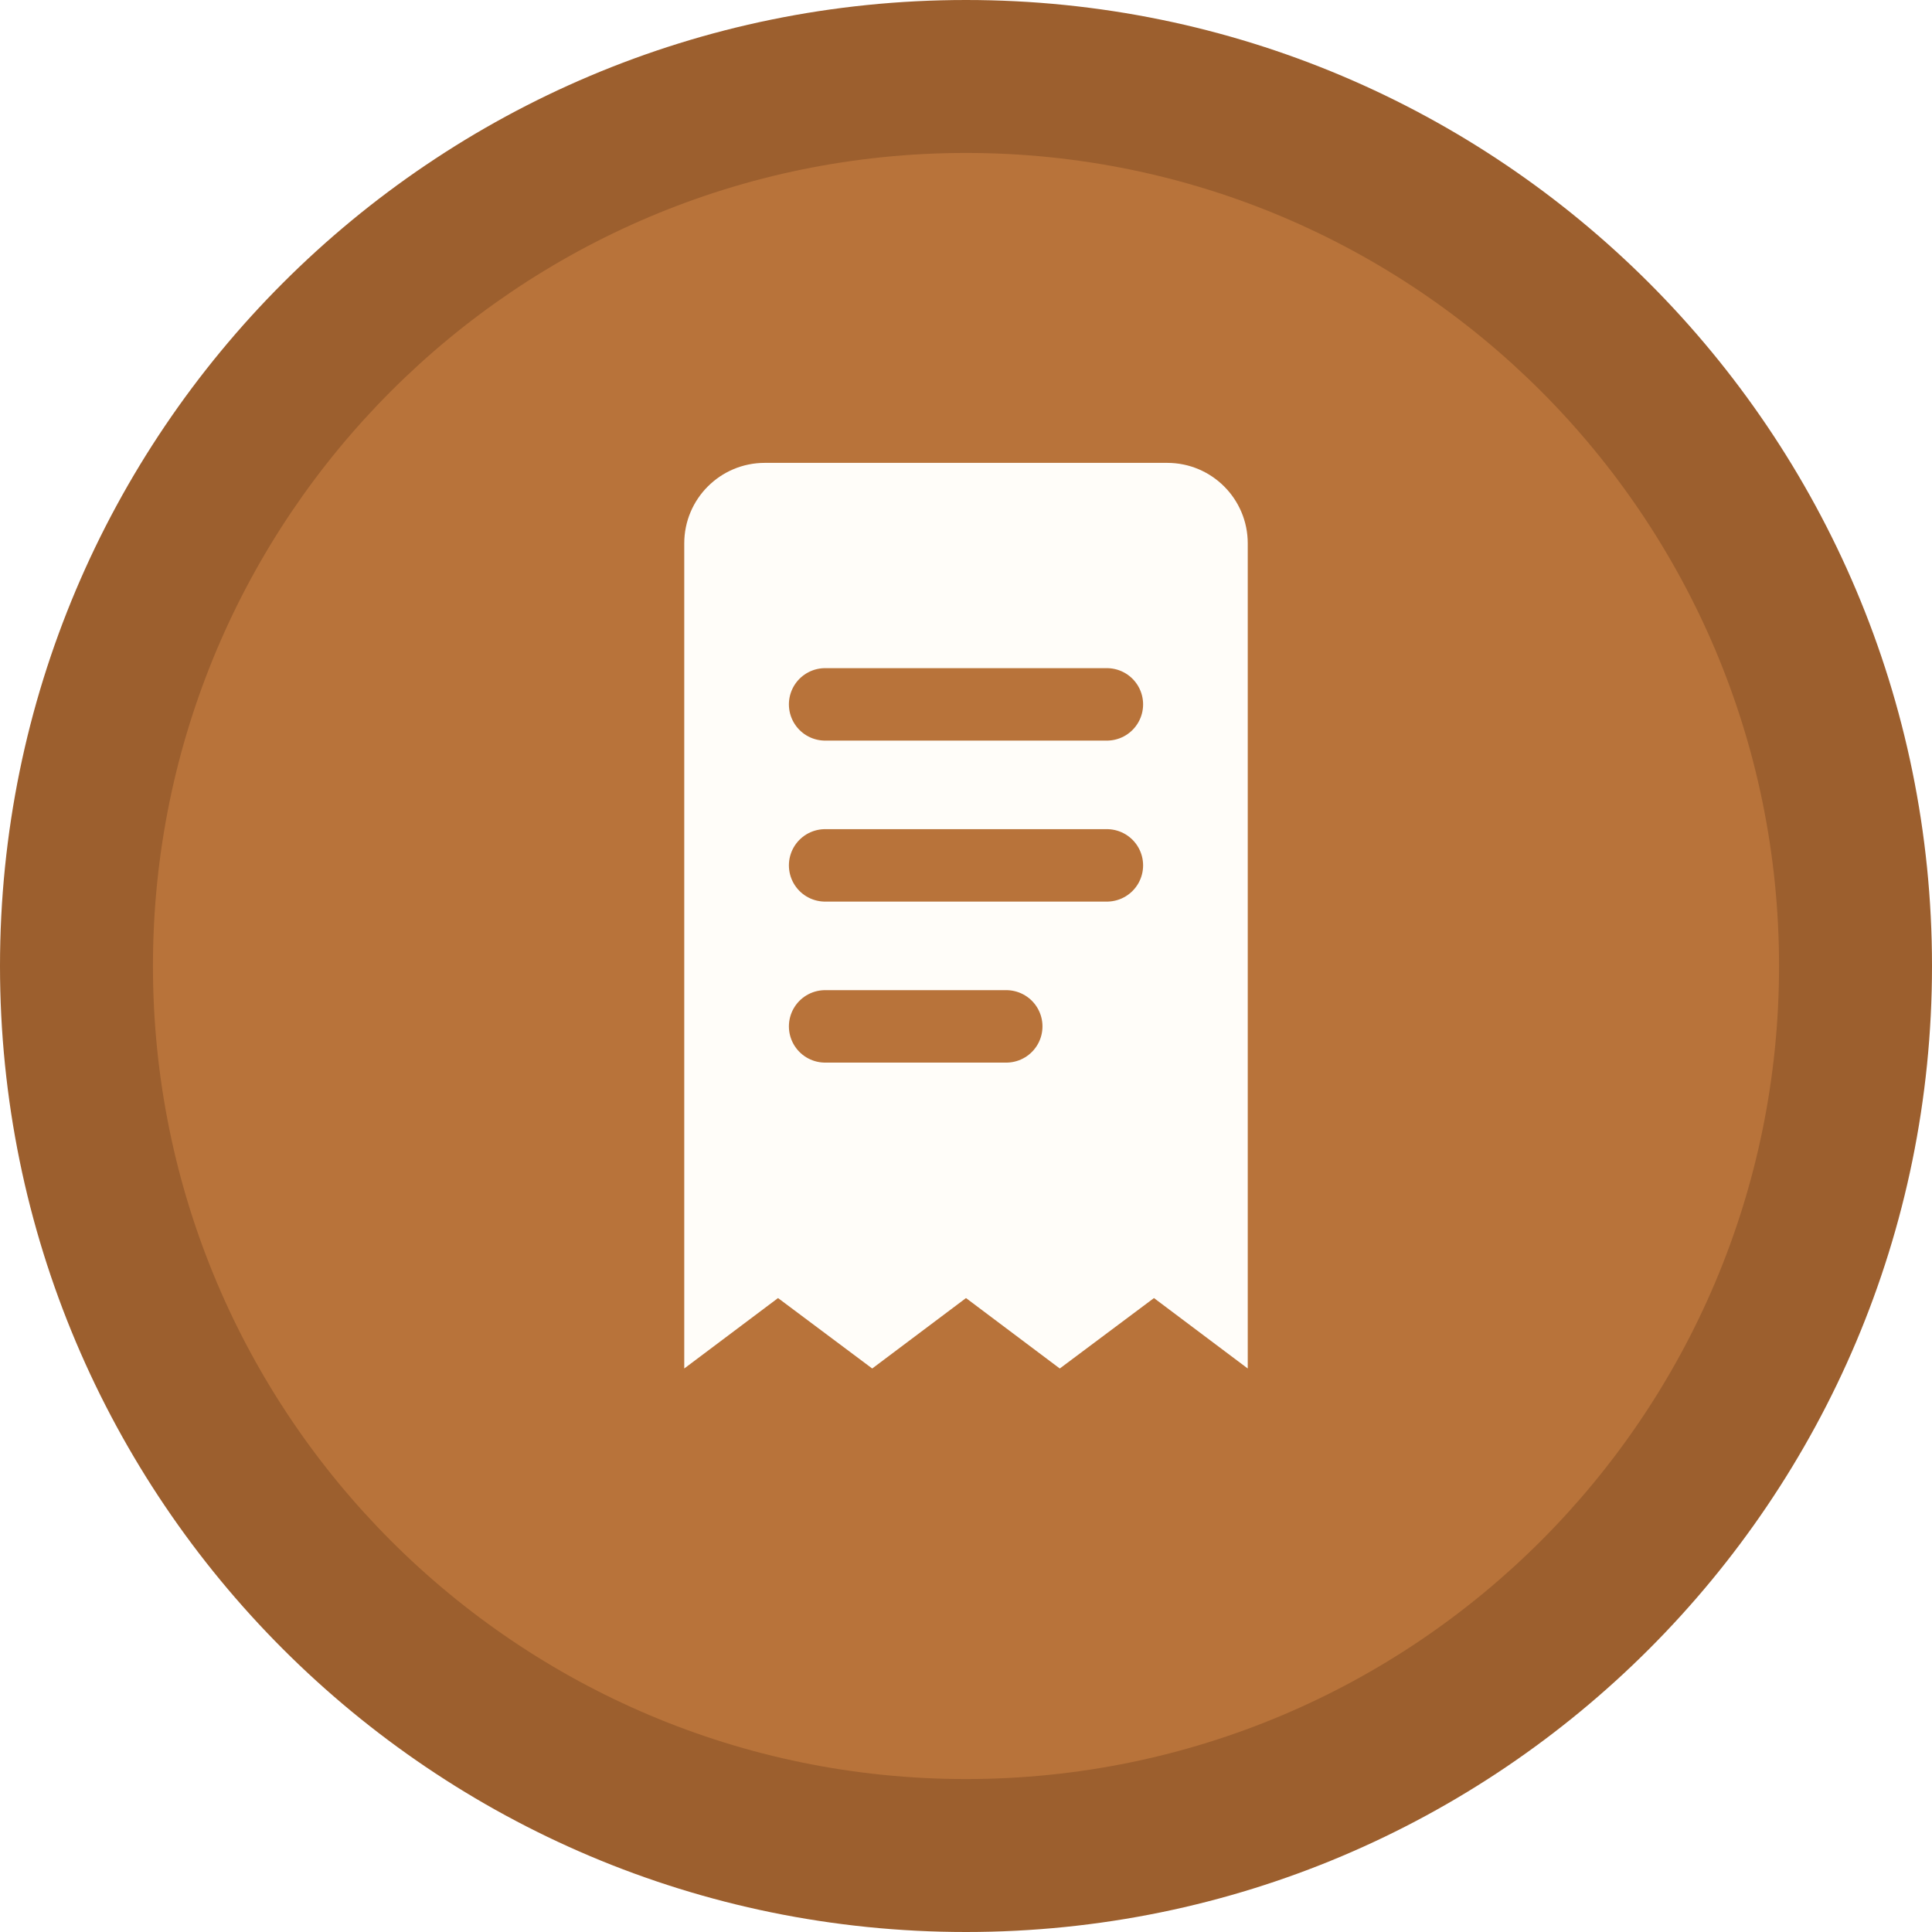
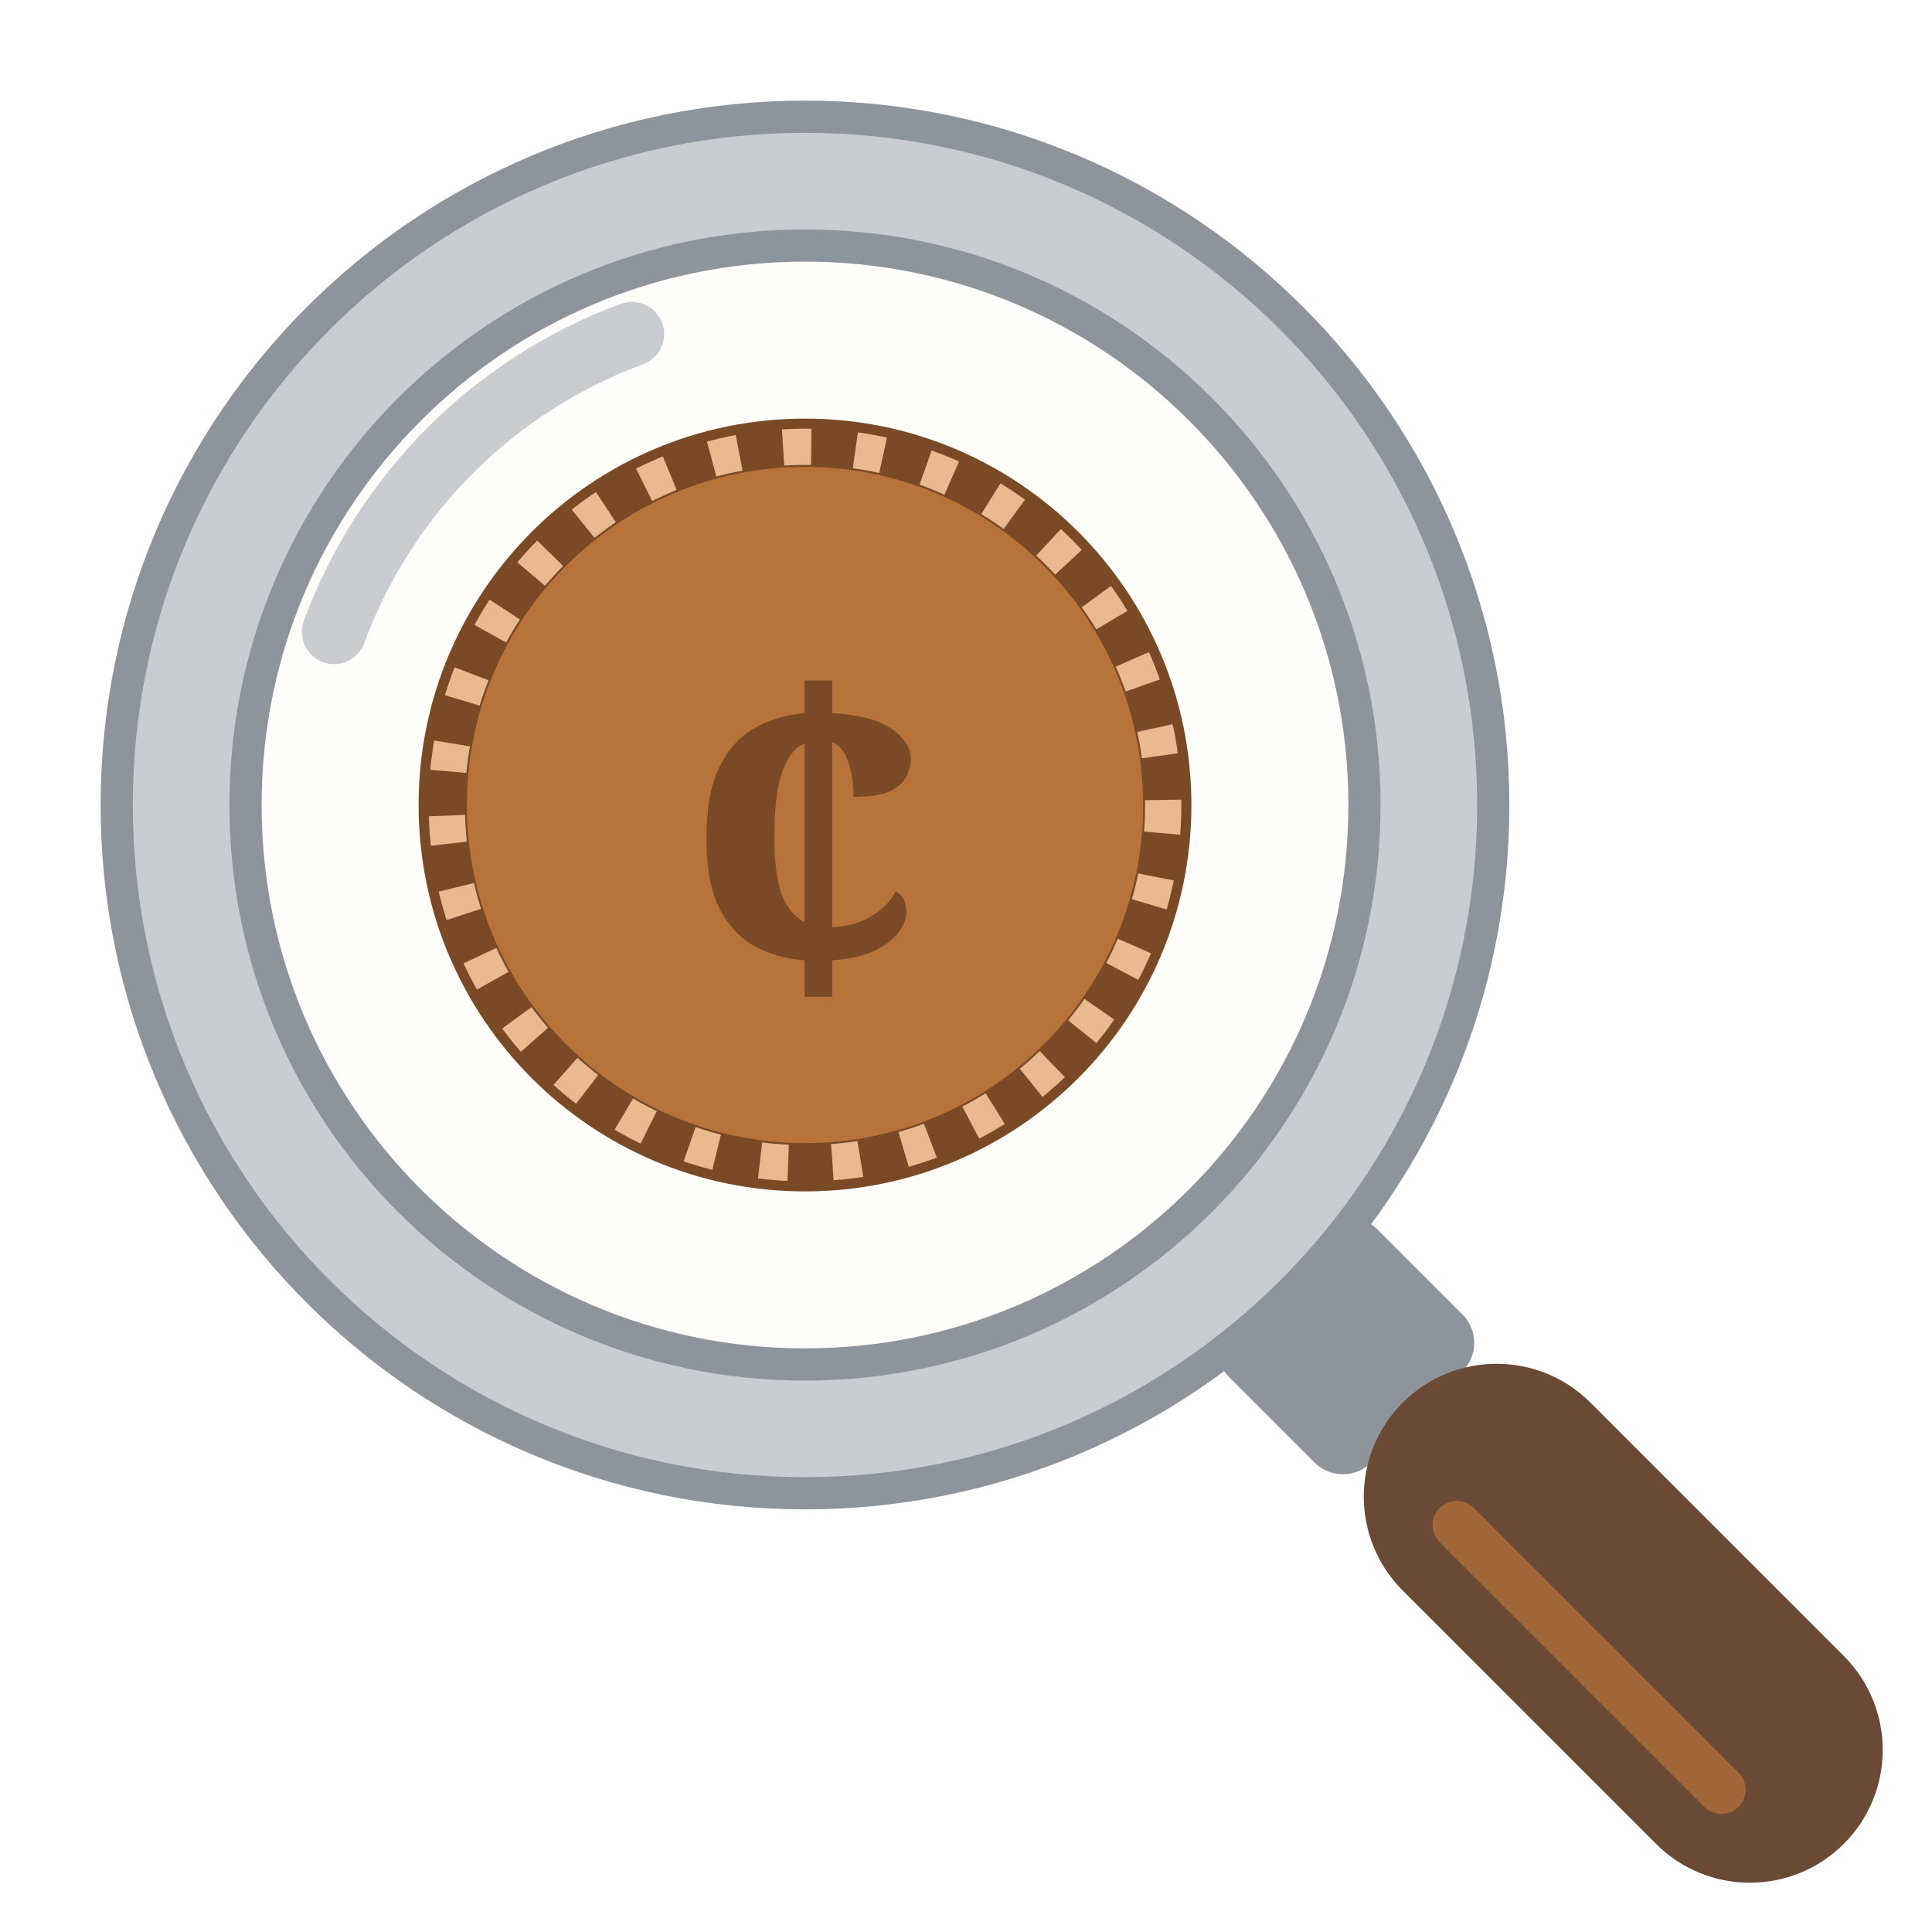
<svg xmlns="http://www.w3.org/2000/svg" viewBox="0 0 48 48">
-   <circle cx="24" cy="24" r="24" fill="#9C5F2E" />
-   <circle cx="24" cy="24" r="20.2" fill="#B8733A" />
-   <path d="M17 13.5a2 2 0 0 1 2-2h10a2 2 0 0 1 2 2V34l-2.33-1.75L26.33 34 24 32.25 21.67 34l-2.34-1.75L17 34z" fill="#FFFDF9" />
-   <path d="M20.5 17.5h7M20.5 21.5h7M20.5 25.5h4.5" stroke="#B8733A" stroke-width="1.8" stroke-linecap="round" />
+   <g transform="translate(20 20) rotate(-45)">
+     <rect x="-2.6" y="16.5" width="5.2" height="5" rx="1" fill="#8E949B" />
+     <rect x="-3.3" y="21" width="6.6" height="15.5" rx="3.3" fill="#6B4A35" />
+     <rect x="-1.8" y="23.5" width="1.2" height="10.5" rx="0.6" fill="#B8733A" opacity="0.7" />
+   </g>
+   <circle cx="20" cy="20" r="15.5" fill="#FFFDF9" />
+   <circle cx="20" cy="20" r="9.6" fill="#7A4A27" />
+   <circle cx="20" cy="20" r="8.4" fill="#B8733A" />
+   <circle cx="20" cy="20" r="8.9" fill="none" stroke="#E9B98F" stroke-width="0.9" stroke-dasharray="0.7 1.1" />
+   <text x="20" y="20.5" text-anchor="middle" dominant-baseline="central" font-size="11" font-weight="700" fill="#7A4A27" font-family="Georgia, serif">¢</text>
+   <circle cx="20" cy="20" r="15.5" fill="none" stroke="#8E949B" stroke-width="4" />
+   <circle cx="20" cy="20" r="15.5" fill="none" stroke="#C9CDD2" stroke-width="2.4" />
+   <path d="M8.3 15.7A12.5 12.5 0 0 1 15.7 8.3" fill="none" stroke="#C9CDD2" stroke-width="1.6" stroke-linecap="round" />
</svg>
